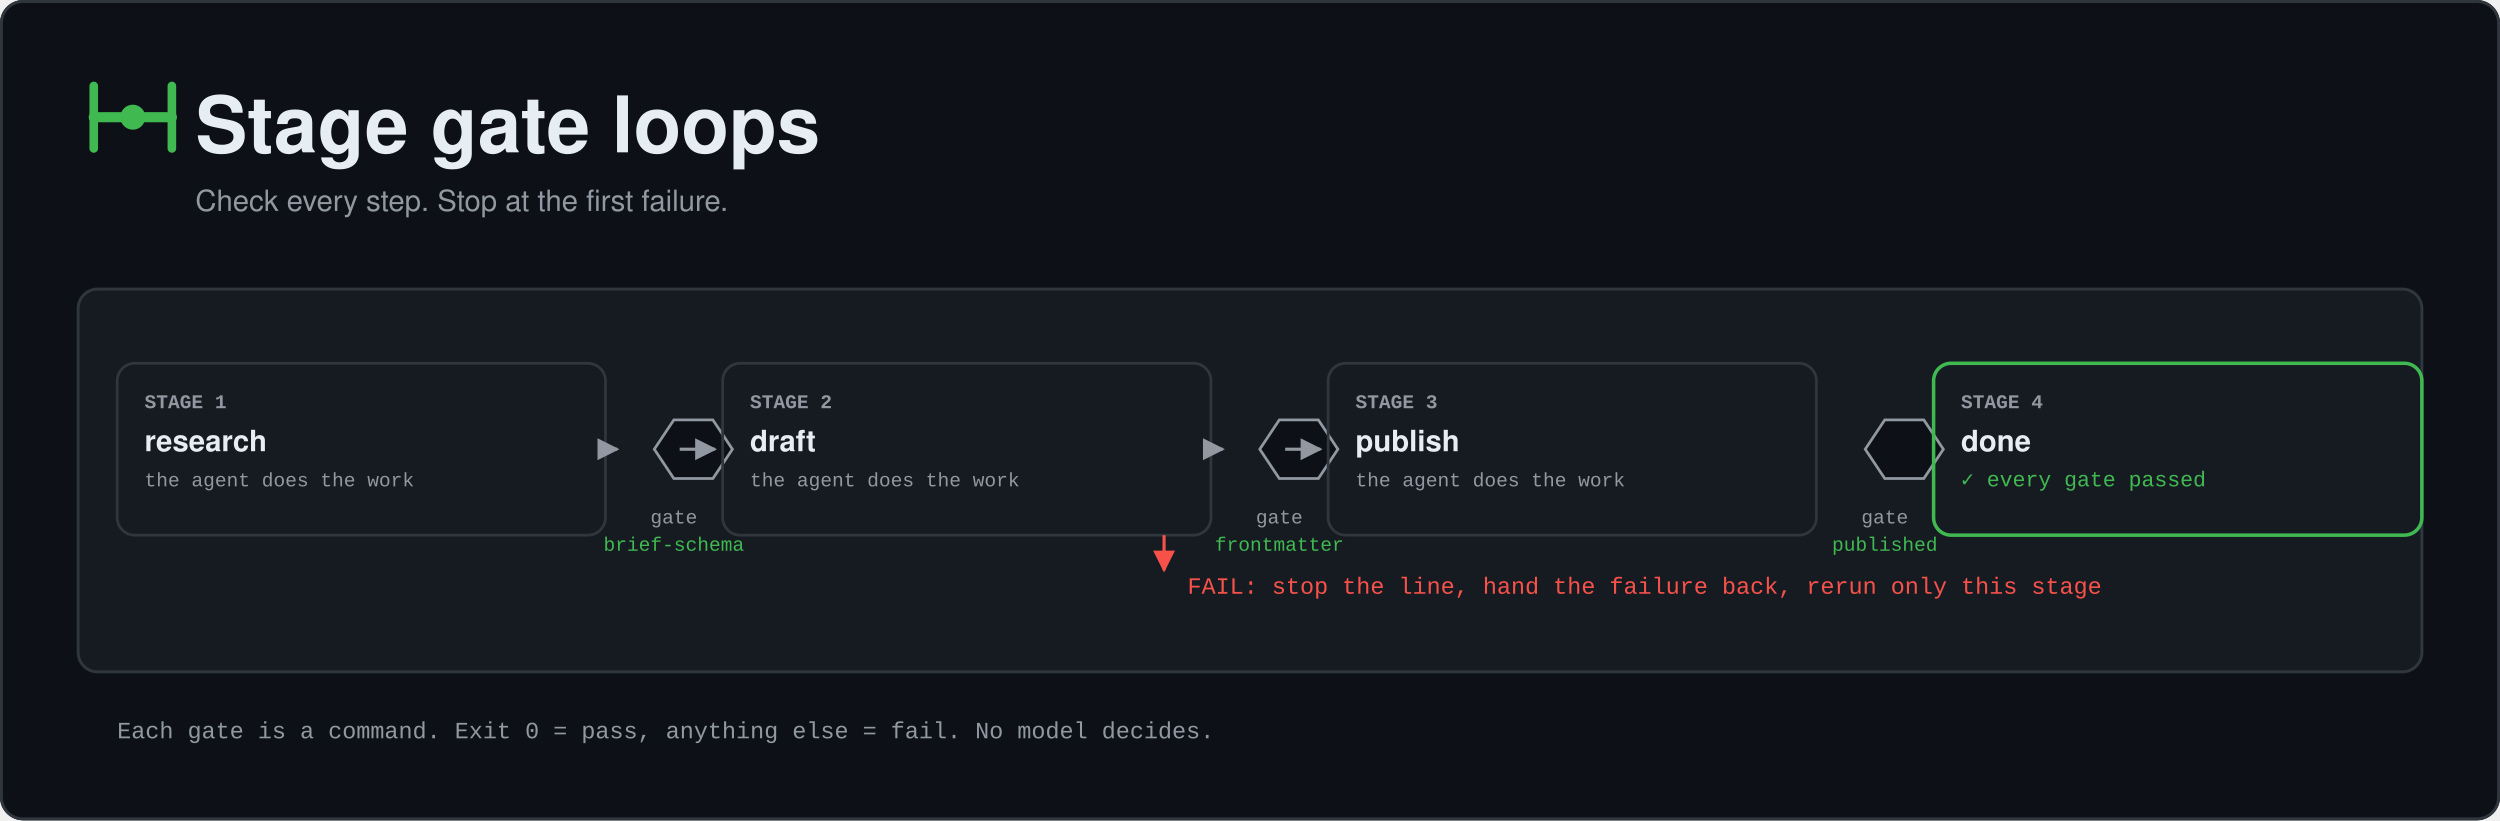
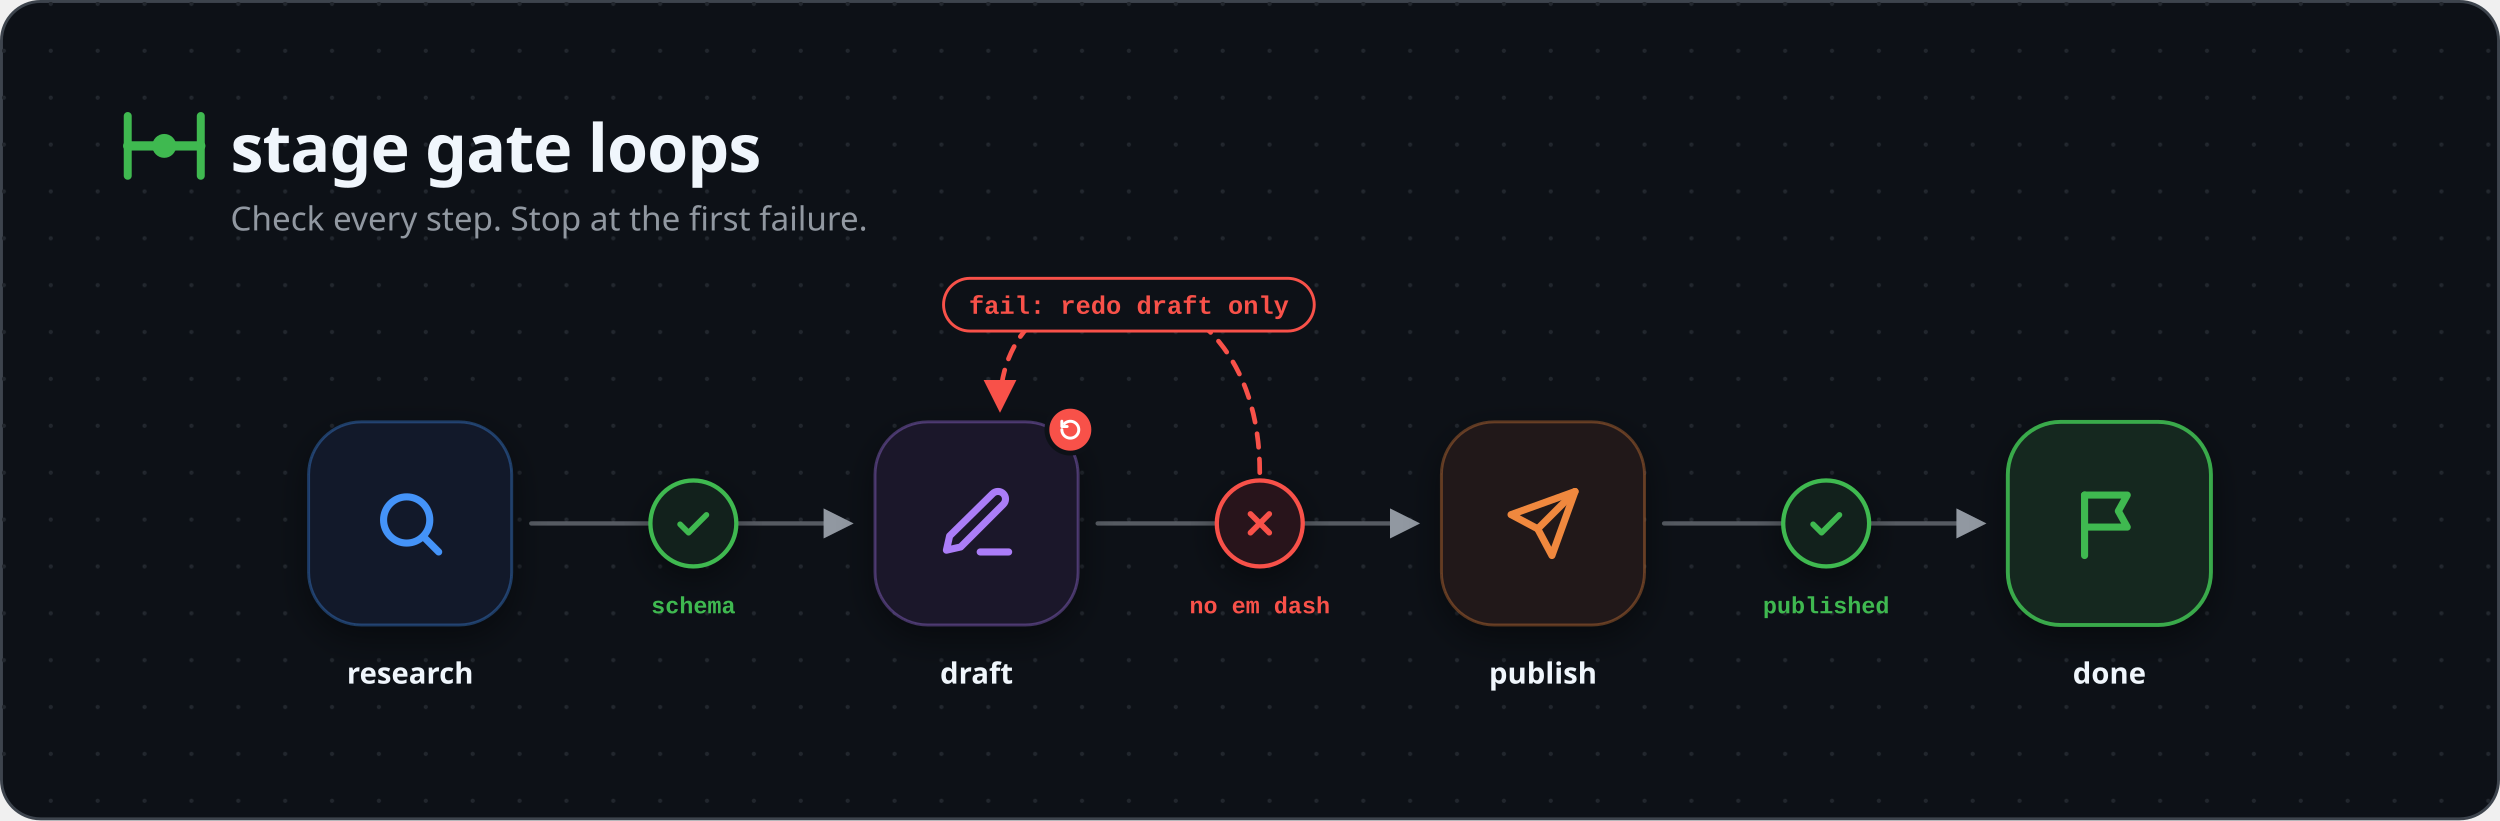
<svg xmlns="http://www.w3.org/2000/svg" width="1280" height="420" viewBox="0 0 1280 420" role="img" aria-labelledby="t" aria-describedby="d">
  <defs>
-     <marker id="a" viewBox="0 0 10 10" refX="9" refY="5" markerWidth="7" markerHeight="7" orient="auto">
-       <path d="M0 0 L10 5 L0 10 z" fill="#9198a1" />
+     <pattern id="dots" width="24" height="24" patternUnits="userSpaceOnUse">
+       <circle cx="2" cy="2" r="1.1" fill="#21262d" />
+     </pattern>
+     <filter id="sh" x="-30%" y="-30%" width="160%" height="170%">
+       <feDropShadow dx="0" dy="6" stdDeviation="9" flood-color="#000" flood-opacity="0.45" />
+     </filter>
+     <marker id="am" viewBox="0 0 10 10" refX="8" refY="5" markerWidth="7" markerHeight="7" orient="auto">
+       <path d="M0 0L10 5L0 10z" fill="#9198a1" />
    </marker>
-     <marker id="af" viewBox="0 0 10 10" refX="9" refY="5" markerWidth="7" markerHeight="7" orient="auto">
-       <path d="M0 0 L10 5 L0 10 z" fill="#f85149" />
+     <marker id="ag" viewBox="0 0 10 10" refX="8" refY="5" markerWidth="7" markerHeight="7" orient="auto">
+       <path d="M0 0L10 5L0 10z" fill="#3fb950" />
+     </marker>
+     <marker id="ar" viewBox="0 0 10 10" refX="8" refY="5" markerWidth="7" markerHeight="7" orient="auto">
+       <path d="M0 0L10 5L0 10z" fill="#f85149" />
    </marker>
  </defs>
-   <rect width="1280" height="420" rx="12" fill="#0d1117" />
-   <rect x="0.75" y="0.75" width="1278.5" height="418.5" rx="11" fill="none" stroke="#30363d" stroke-width="1.5" />
-   <g transform="translate(44,40) scale(2.0)" stroke="#3fb950" stroke-width="2.2" fill="none" stroke-linecap="round">
-     <path d="M2 2 v16 M22 2 v16" />
-     <path d="M2 10 h20" stroke-width="2.6" />
-     <circle cx="12" cy="10" r="3.2" fill="#3fb950" stroke="none" />
+   <rect x="0.75" y="0.75" width="1278.5" height="418.5" rx="20" fill="#0d1117" stroke="#3d444d" stroke-width="1.5" />
+   <rect x="1" y="1" width="1278" height="418" rx="20" fill="url(#dots)" />
+   <g transform="translate(62,56) scale(1.7)" stroke="#3fb950" stroke-width="2.4" fill="none" stroke-linecap="round">
+     <path d="M2 2v18M24 2v18" />
+     <path d="M2 11h22" stroke-width="2.8" />
+     <circle cx="13" cy="11" r="3.6" fill="#3fb950" stroke="none" />
  </g>
-   <text x="100" y="78" font-size="40" font-family="-apple-system, BlinkMacSystemFont, 'Segoe UI', Helvetica, Arial, sans-serif" fill="#e6edf3" font-weight="700">Stage gate loops</text>
-   <text x="100" y="108" font-size="15" font-family="-apple-system, BlinkMacSystemFont, 'Segoe UI', Helvetica, Arial, sans-serif" fill="#9198a1" font-weight="400">Check every step. Stop at the first failure.</text>
-   <rect x="40" y="148" width="1200" height="196" rx="10" fill="#161b22" stroke="#30363d" stroke-width="1.5" />
-   <rect x="60" y="186" width="250" height="88" rx="9" fill="none" stroke="#30363d" stroke-width="1.4" />
-   <text x="74" y="209" font-size="10" font-family="ui-monospace, SFMono-Regular, 'SF Mono', Menlo, Consolas, 'Liberation Mono', monospace" fill="#9198a1" font-weight="700">STAGE 1</text>
-   <text x="74" y="231" font-size="15" font-family="-apple-system, BlinkMacSystemFont, 'Segoe UI', Helvetica, Arial, sans-serif" fill="#e6edf3" font-weight="700">research</text>
-   <text x="74" y="249" font-size="10" font-family="ui-monospace, SFMono-Regular, 'SF Mono', Menlo, Consolas, 'Liberation Mono', monospace" fill="#9198a1" font-weight="400">the agent does the work</text>
-   <path d="M335 230.0 l10 -15 h20 l10 15 l-10 15 h-20 z" fill="#0d1117" stroke="#9198a1" stroke-width="1.4" />
-   <text x="345" y="268.0" font-size="10" font-family="ui-monospace, SFMono-Regular, 'SF Mono', Menlo, Consolas, 'Liberation Mono', monospace" fill="#9198a1" font-weight="400" text-anchor="middle">gate</text>
-   <text x="345" y="282.0" font-size="10" font-family="ui-monospace, SFMono-Regular, 'SF Mono', Menlo, Consolas, 'Liberation Mono', monospace" fill="#3fb950" font-weight="400" text-anchor="middle">brief-schema</text>
-   <path d="M314 230.0 L316 230.0" stroke="#9198a1" stroke-width="1.6" marker-end="url(#a)" />
-   <path d="M348 230.0 L366 230.0" stroke="#9198a1" stroke-width="1.6" marker-end="url(#a)" />
-   <rect x="370" y="186" width="250" height="88" rx="9" fill="none" stroke="#30363d" stroke-width="1.4" />
-   <text x="384" y="209" font-size="10" font-family="ui-monospace, SFMono-Regular, 'SF Mono', Menlo, Consolas, 'Liberation Mono', monospace" fill="#9198a1" font-weight="700">STAGE 2</text>
-   <text x="384" y="231" font-size="15" font-family="-apple-system, BlinkMacSystemFont, 'Segoe UI', Helvetica, Arial, sans-serif" fill="#e6edf3" font-weight="700">draft</text>
-   <text x="384" y="249" font-size="10" font-family="ui-monospace, SFMono-Regular, 'SF Mono', Menlo, Consolas, 'Liberation Mono', monospace" fill="#9198a1" font-weight="400">the agent does the work</text>
-   <path d="M645 230.0 l10 -15 h20 l10 15 l-10 15 h-20 z" fill="#0d1117" stroke="#9198a1" stroke-width="1.4" />
-   <text x="655" y="268.0" font-size="10" font-family="ui-monospace, SFMono-Regular, 'SF Mono', Menlo, Consolas, 'Liberation Mono', monospace" fill="#9198a1" font-weight="400" text-anchor="middle">gate</text>
-   <text x="655" y="282.0" font-size="10" font-family="ui-monospace, SFMono-Regular, 'SF Mono', Menlo, Consolas, 'Liberation Mono', monospace" fill="#3fb950" font-weight="400" text-anchor="middle">frontmatter</text>
-   <path d="M624 230.0 L626 230.0" stroke="#9198a1" stroke-width="1.6" marker-end="url(#a)" />
-   <path d="M658 230.0 L676 230.0" stroke="#9198a1" stroke-width="1.6" marker-end="url(#a)" />
-   <rect x="680" y="186" width="250" height="88" rx="9" fill="none" stroke="#30363d" stroke-width="1.4" />
-   <text x="694" y="209" font-size="10" font-family="ui-monospace, SFMono-Regular, 'SF Mono', Menlo, Consolas, 'Liberation Mono', monospace" fill="#9198a1" font-weight="700">STAGE 3</text>
-   <text x="694" y="231" font-size="15" font-family="-apple-system, BlinkMacSystemFont, 'Segoe UI', Helvetica, Arial, sans-serif" fill="#e6edf3" font-weight="700">publish</text>
-   <text x="694" y="249" font-size="10" font-family="ui-monospace, SFMono-Regular, 'SF Mono', Menlo, Consolas, 'Liberation Mono', monospace" fill="#9198a1" font-weight="400">the agent does the work</text>
-   <path d="M955 230.0 l10 -15 h20 l10 15 l-10 15 h-20 z" fill="#0d1117" stroke="#9198a1" stroke-width="1.4" />
-   <text x="965" y="268.0" font-size="10" font-family="ui-monospace, SFMono-Regular, 'SF Mono', Menlo, Consolas, 'Liberation Mono', monospace" fill="#9198a1" font-weight="400" text-anchor="middle">gate</text>
-   <text x="965" y="282.0" font-size="10" font-family="ui-monospace, SFMono-Regular, 'SF Mono', Menlo, Consolas, 'Liberation Mono', monospace" fill="#3fb950" font-weight="400" text-anchor="middle">published</text>
-   <rect x="990" y="186" width="250" height="88" rx="9" fill="none" stroke="#3fb950" stroke-width="1.8" />
-   <text x="1004" y="209" font-size="10" font-family="ui-monospace, SFMono-Regular, 'SF Mono', Menlo, Consolas, 'Liberation Mono', monospace" fill="#9198a1" font-weight="700">STAGE 4</text>
-   <text x="1004" y="231" font-size="15" font-family="-apple-system, BlinkMacSystemFont, 'Segoe UI', Helvetica, Arial, sans-serif" fill="#e6edf3" font-weight="700">done</text>
-   <text x="1004" y="249" font-size="11" font-family="ui-monospace, SFMono-Regular, 'SF Mono', Menlo, Consolas, 'Liberation Mono', monospace" fill="#3fb950" font-weight="400">✓ every gate passed</text>
-   <path d="M596 274 v18" stroke="#f85149" stroke-width="1.6" marker-end="url(#af)" />
-   <text x="608" y="304" font-size="12" font-family="ui-monospace, SFMono-Regular, 'SF Mono', Menlo, Consolas, 'Liberation Mono', monospace" fill="#f85149" font-weight="400">FAIL: stop the line, hand the failure back, rerun only this stage</text>
-   <text x="60" y="378" font-size="12" font-family="ui-monospace, SFMono-Regular, 'SF Mono', Menlo, Consolas, 'Liberation Mono', monospace" fill="#9198a1" font-weight="400">Each gate is a command. Exit 0 = pass, anything else = fail. No model decides.</text>
+   <text x="118" y="88" font-size="34" font-family="-apple-system, BlinkMacSystemFont, 'Segoe UI', 'Noto Sans', Helvetica, Arial, sans-serif" fill="#f0f6fc" font-weight="800" letter-spacing="-0.5" xml:space="preserve" style="white-space:pre">stage gate loops</text>
+   <text x="118" y="118" font-size="17" font-family="-apple-system, BlinkMacSystemFont, 'Segoe UI', 'Noto Sans', Helvetica, Arial, sans-serif" fill="#9198a1" font-weight="400" xml:space="preserve" style="white-space:pre">Check every step. Stop at the first failure.</text>
+   <path d="M272.0 268H434.0" stroke="#9198a1" stroke-opacity="0.55" stroke-width="2.2" stroke-linecap="round" marker-end="url(#am)" />
+   <path d="M562.0 268H724.0" stroke="#9198a1" stroke-opacity="0.55" stroke-width="2.2" stroke-linecap="round" marker-end="url(#am)" />
+   <path d="M852.0 268H1014.0" stroke="#9198a1" stroke-opacity="0.55" stroke-width="2.2" stroke-linecap="round" marker-end="url(#am)" />
+   <circle cx="355" cy="268" r="22" fill="#0d1117" filter="url(#sh)" />
+   <circle cx="355" cy="268" r="22" fill="#3fb950" fill-opacity="0.12" stroke="#3fb950" stroke-width="2.2" />
+   <g transform="translate(343.4,256.4) scale(0.9625)" fill="none" stroke="#3fb950" stroke-width="3.0" stroke-linecap="round" stroke-linejoin="round">
+     <path d="M5 12.5l4.5 4.5L19 7.5" />
+   </g>
+   <text x="355" y="314" font-size="12" font-family="ui-monospace, SFMono-Regular, 'SF Mono', Menlo, Consolas, 'Liberation Mono', monospace" fill="#3fb950" font-weight="600" text-anchor="middle" xml:space="preserve" style="white-space:pre">schema</text>
+   <circle cx="645" cy="268" r="22" fill="#0d1117" filter="url(#sh)" />
+   <circle cx="645" cy="268" r="22" fill="#f85149" fill-opacity="0.12" stroke="#f85149" stroke-width="2.2" />
+   <g transform="translate(633.5,256.4) scale(0.9625)" fill="none" stroke="#f85149" stroke-width="3.0" stroke-linecap="round" stroke-linejoin="round">
+     <path d="M7 7l10 10M17 7L7 17" />
+   </g>
+   <text x="645" y="314" font-size="12" font-family="ui-monospace, SFMono-Regular, 'SF Mono', Menlo, Consolas, 'Liberation Mono', monospace" fill="#f85149" font-weight="600" text-anchor="middle" xml:space="preserve" style="white-space:pre">no em dash</text>
+   <circle cx="935" cy="268" r="22" fill="#0d1117" filter="url(#sh)" />
+   <circle cx="935" cy="268" r="22" fill="#3fb950" fill-opacity="0.12" stroke="#3fb950" stroke-width="2.2" />
+   <g transform="translate(923.5,256.4) scale(0.9625)" fill="none" stroke="#3fb950" stroke-width="3.0" stroke-linecap="round" stroke-linejoin="round">
+     <path d="M5 12.5l4.5 4.5L19 7.5" />
+   </g>
+   <text x="935" y="314" font-size="12" font-family="ui-monospace, SFMono-Regular, 'SF Mono', Menlo, Consolas, 'Liberation Mono', monospace" fill="#3fb950" font-weight="600" text-anchor="middle" xml:space="preserve" style="white-space:pre">published</text>
+   <rect x="158.0" y="216.0" width="104" height="104" rx="27" fill="#0d1117" filter="url(#sh)" />
+   <rect x="158.0" y="216.0" width="104" height="104" rx="27" fill="#4493f8" fill-opacity="0.09" stroke="#4493f8" stroke-opacity="0.35" stroke-width="1.5" />
+   <g transform="translate(188.2,246.2) scale(1.82)" fill="none" stroke="#4493f8" stroke-width="2.0" stroke-linecap="round" stroke-linejoin="round">
+     <circle cx="11" cy="11" r="6.5" />
+     <path d="M20 20l-4.3-4.3" />
+   </g>
+   <text x="210" y="350.0" font-size="15" font-family="-apple-system, BlinkMacSystemFont, 'Segoe UI', 'Noto Sans', Helvetica, Arial, sans-serif" fill="#f0f6fc" font-weight="600" text-anchor="middle" xml:space="preserve" style="white-space:pre">research</text>
+   <rect x="448.0" y="216.0" width="104" height="104" rx="27" fill="#0d1117" filter="url(#sh)" />
+   <rect x="448.0" y="216.0" width="104" height="104" rx="27" fill="#ab7df8" fill-opacity="0.09" stroke="#ab7df8" stroke-opacity="0.35" stroke-width="1.5" />
+   <g transform="translate(478.2,246.2) scale(1.82)" fill="none" stroke="#ab7df8" stroke-width="2.0" stroke-linecap="round" stroke-linejoin="round">
+     <path d="M13 20h8" />
+     <path d="M16.5 3.6a2.1 2.1 0 0 1 3 3L7.5 18.6 3.5 19.5l.9-4z" />
+   </g>
+   <text x="500" y="350.0" font-size="15" font-family="-apple-system, BlinkMacSystemFont, 'Segoe UI', 'Noto Sans', Helvetica, Arial, sans-serif" fill="#f0f6fc" font-weight="600" text-anchor="middle" xml:space="preserve" style="white-space:pre">draft</text>
+   <circle cx="548.0" cy="220.0" r="12" fill="#f85149" stroke="#0d1117" stroke-width="2.5" />
+   <g transform="translate(541.5,213.5) scale(0.5417)" fill="none" stroke="#ffffff" stroke-width="2.8" stroke-linecap="round" stroke-linejoin="round">
+     <path d="M4 12a8 8 0 1 0 2.4-5.7" />
+     <path d="M4 4v5h5" />
+   </g>
+   <rect x="738.0" y="216.0" width="104" height="104" rx="27" fill="#0d1117" filter="url(#sh)" />
+   <rect x="738.0" y="216.0" width="104" height="104" rx="27" fill="#f0883e" fill-opacity="0.09" stroke="#f0883e" stroke-opacity="0.35" stroke-width="1.5" />
+   <g transform="translate(768.2,246.2) scale(1.82)" fill="none" stroke="#f0883e" stroke-width="2.0" stroke-linecap="round" stroke-linejoin="round">
+     <path d="M21 3L10.5 13.5" />
+     <path d="M21 3l-6.5 18-4-7.5L3 9.5z" />
+   </g>
+   <text x="790" y="350.0" font-size="15" font-family="-apple-system, BlinkMacSystemFont, 'Segoe UI', 'Noto Sans', Helvetica, Arial, sans-serif" fill="#f0f6fc" font-weight="600" text-anchor="middle" xml:space="preserve" style="white-space:pre">publish</text>
+   <rect x="1028.0" y="216.0" width="104" height="104" rx="27" fill="#0d1117" filter="url(#sh)" />
+   <rect x="1028.0" y="216.0" width="104" height="104" rx="27" fill="#3fb950" fill-opacity="0.16" stroke="#3fb950" stroke-opacity="0.9" stroke-width="2" />
+   <g transform="translate(1058.2,246.2) scale(1.82)" fill="none" stroke="#3fb950" stroke-width="2.0" stroke-linecap="round" stroke-linejoin="round">
+     <path d="M5 21V4" />
+     <path d="M5 4h12l-2.5 4.5L17 13H5" />
+   </g>
+   <text x="1080" y="350.0" font-size="15" font-family="-apple-system, BlinkMacSystemFont, 'Segoe UI', 'Noto Sans', Helvetica, Arial, sans-serif" fill="#f0f6fc" font-weight="600" text-anchor="middle" xml:space="preserve" style="white-space:pre">done</text>
+   <path d="M645 242 C645 124.0, 512 124.0, 512 208.0" fill="none" stroke="#f85149" stroke-width="2.4" stroke-dasharray="7 6" stroke-linecap="round" marker-end="url(#ar)" />
+   <rect x="483.1" y="142.5" width="189.8" height="27" rx="13.5" fill="#0d1117" stroke="#f85149" stroke-width="1.5" />
+   <text x="578" y="160.68" font-size="13" font-family="ui-monospace, SFMono-Regular, 'SF Mono', Menlo, Consolas, 'Liberation Mono', monospace" fill="#f85149" font-weight="700" text-anchor="middle" xml:space="preserve" style="white-space:pre">fail: redo draft only</text>
</svg>
